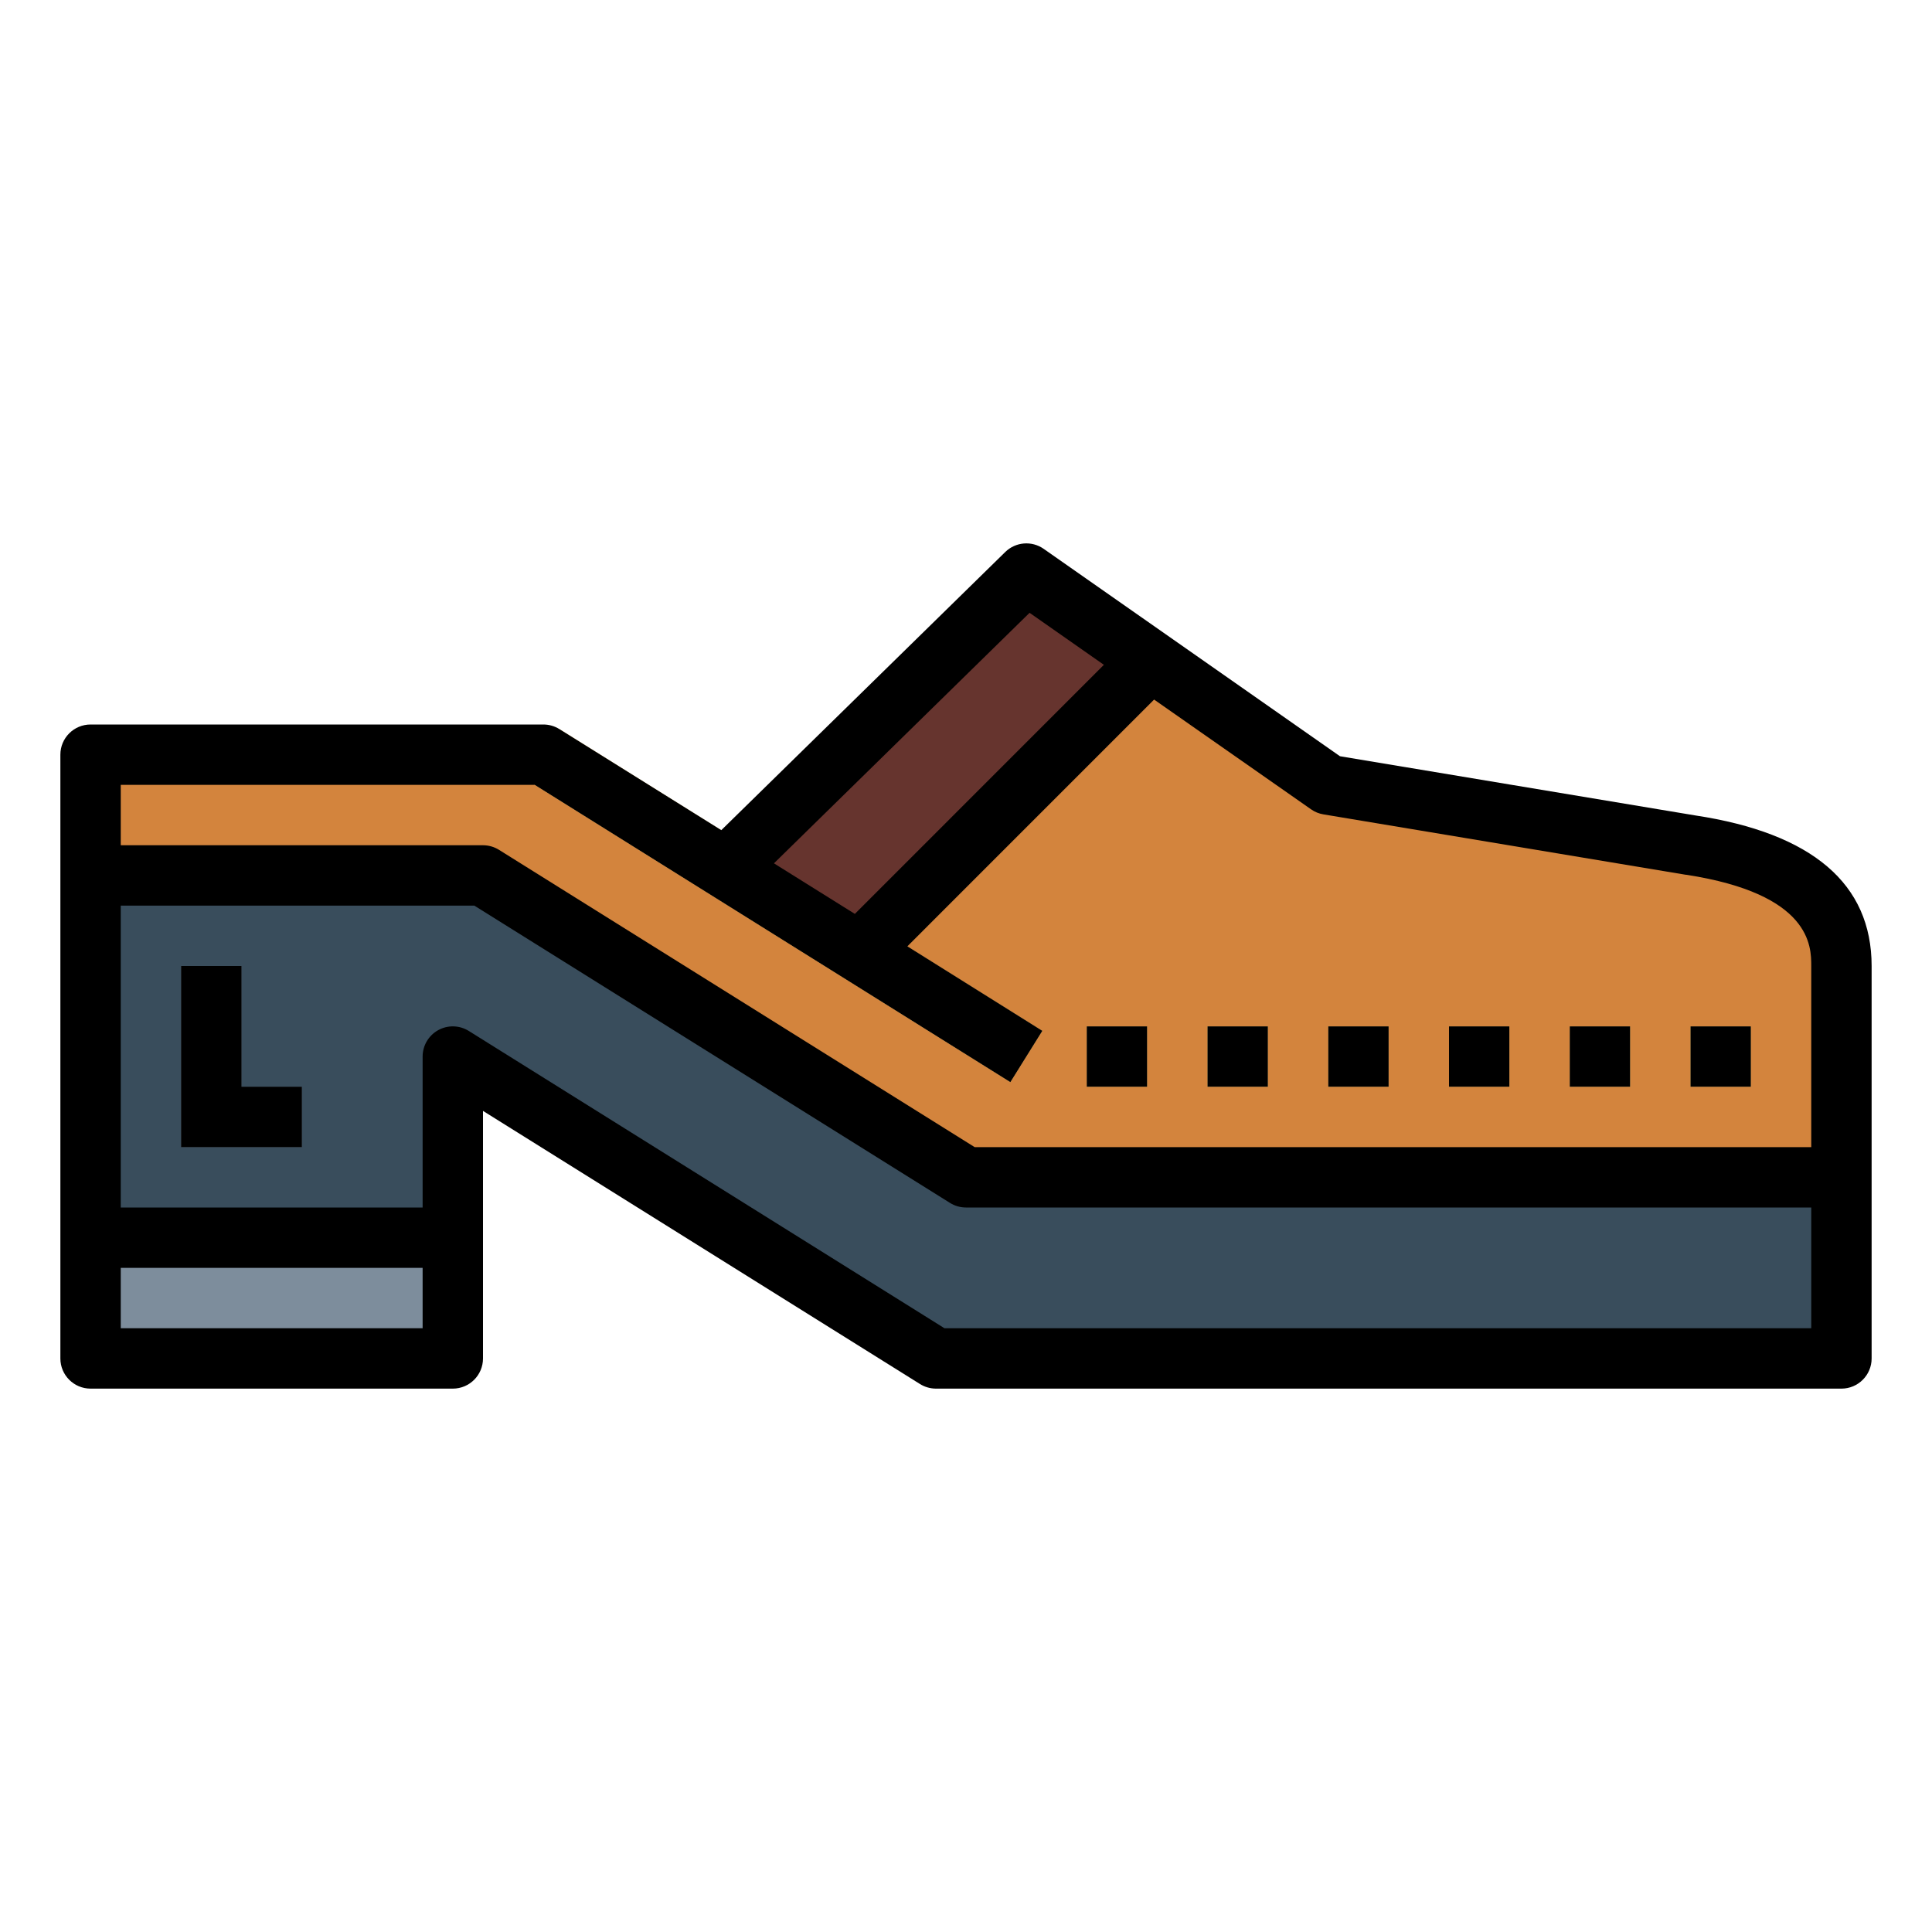
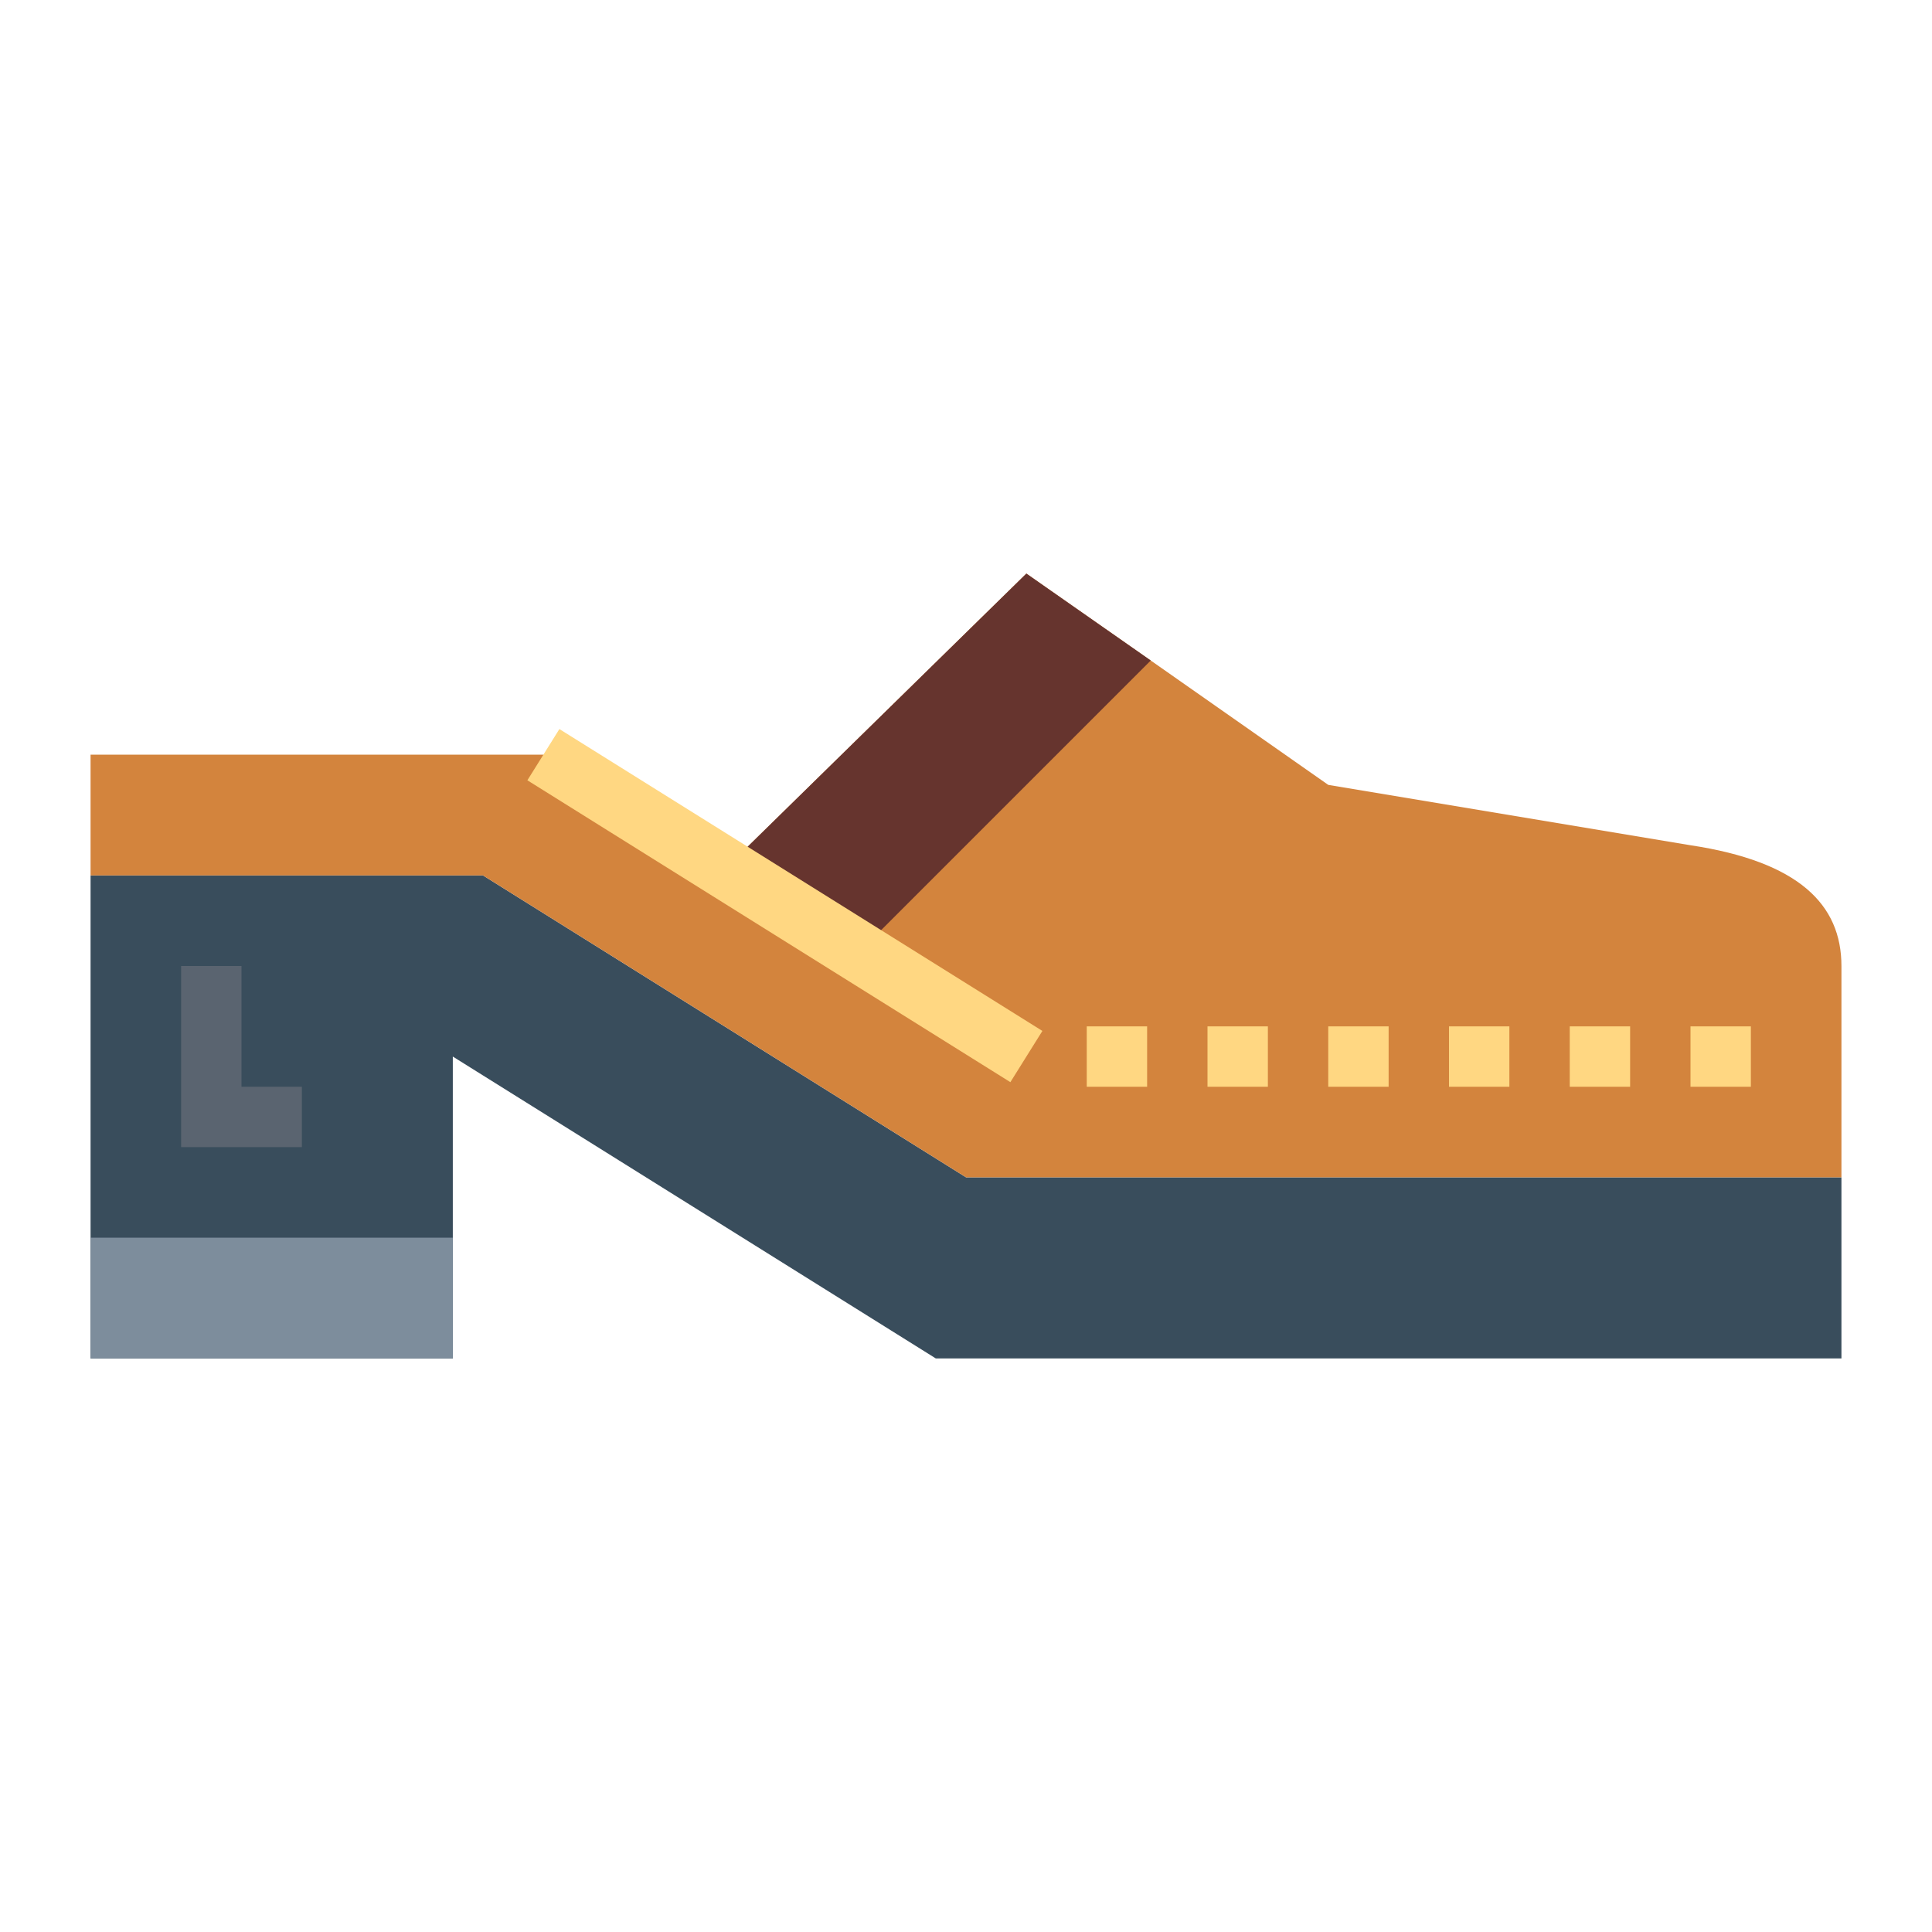
<svg xmlns="http://www.w3.org/2000/svg" height="512" viewBox="0 0 64 64" width="512">
-   <g id="Filled_outline" data-name="Filled outline">
-     <path d="m32 39-16-10h-13v16h12v-10l16 10h30v-6z" fill="#394d5c" />
-     <path d="m56 28-12-2-10-7-9.969 9.769-6.031-3.769h-15v4h13l16 10h29v-7c0-2.038-1.417-3.458-5-4z" fill="#d3843d" />
-     <path d="m3 41h12v4h-12z" fill="#7d8d9c" />
-     <path d="m10 38h-4v-6h2v4h2z" fill="#5a6470" />
-     <g fill="#ffd782">
-       <path d="m36 34h2v2h-2z" />
-       <path d="m40 34h2v2h-2z" />
-       <path d="m44 34h2v2h-2z" />
-       <path d="m48 34h2v2h-2z" />
-       <path d="m52 34h2v2h-2z" />
-       <path d="m56 34h2v2h-2z" />
-       <path d="m25 20.566h2.001v18.868h-2.001z" transform="matrix(.53 -.848 .848 .53 -13.22 36.148)" />
-     </g>
-     <path d="m28.462 31.538 9.621-9.621-4.083-2.917-9.846 9.846z" fill="#66342e" />
-     <path d="m56.157 27.012-11.769-1.961-9.815-6.87a1 1 0 0 0 -1.273.105l-9.406 9.214-5.364-3.348a1 1 0 0 0 -.53-.152h-15a1 1 0 0 0 -1 1v20a1 1 0 0 0 1 1h12a1 1 0 0 0 1-1v-8.2l14.47 9.044a1 1 0 0 0 .53.156h30a1 1 0 0 0 1-1v-13c0-2.722-1.966-4.4-5.843-4.988zm-22.051-6.712 2.462 1.723-8.25 8.251-2.68-1.675zm-30.106 5.7h13.713l15.757 9.848 1.06-1.7-4.472-2.8 8.173-8.174 5.2 3.636a.98.98 0 0 0 .409.167l12 2h.015c4.145.639 4.145 2.371 4.145 3.023v6h-27.713l-15.757-9.848a1 1 0 0 0 -.53-.152h-12zm10 18h-10v-2h10zm46 0h-28.713l-15.757-9.848a1 1 0 0 0 -1.53.848v5h-10v-10h11.713l15.757 9.848a1 1 0 0 0 .53.152h28z" />
-     <path d="m8 32h-2v6h4v-2h-2z" />
+   <path d="m32 39-16-10h-13v16h12v-10l16 10h30v-6z" fill="#394d5c" />
+   <path d="m61 32v7h-29l-16-10h-13v-4h15l5.52 3.45.51.32 9.97-9.77 4.12 2.88 5.88 4.12 12 2c3.58.54 5 1.96 5 4z" fill="#d3843d" />
+   <path d="m3 41h12v4h-12z" fill="#7d8d9c" />
+   <path d="m10 38h-4v-6h2v4h2z" fill="#5a6470" />
+   <g fill="#ffd782">
    <path d="m36 34h2v2h-2z" />
    <path d="m40 34h2v2h-2z" />
    <path d="m44 34h2v2h-2z" />
    <path d="m48 34h2v2h-2z" />
    <path d="m52 34h2v2h-2z" />
    <path d="m56 34h2v2h-2z" />
  </g>
+   <path d="m38.12 21.88-9.66 9.66-5.51-2.54.57-.55.51.32 9.97-9.77z" fill="#66342e" />
+   <path d="m25 20.566h2.001v18.868h-2.001z" fill="#ffd782" transform="matrix(.53 -.848 .848 .53 -13.22 36.148)" />
</svg>
